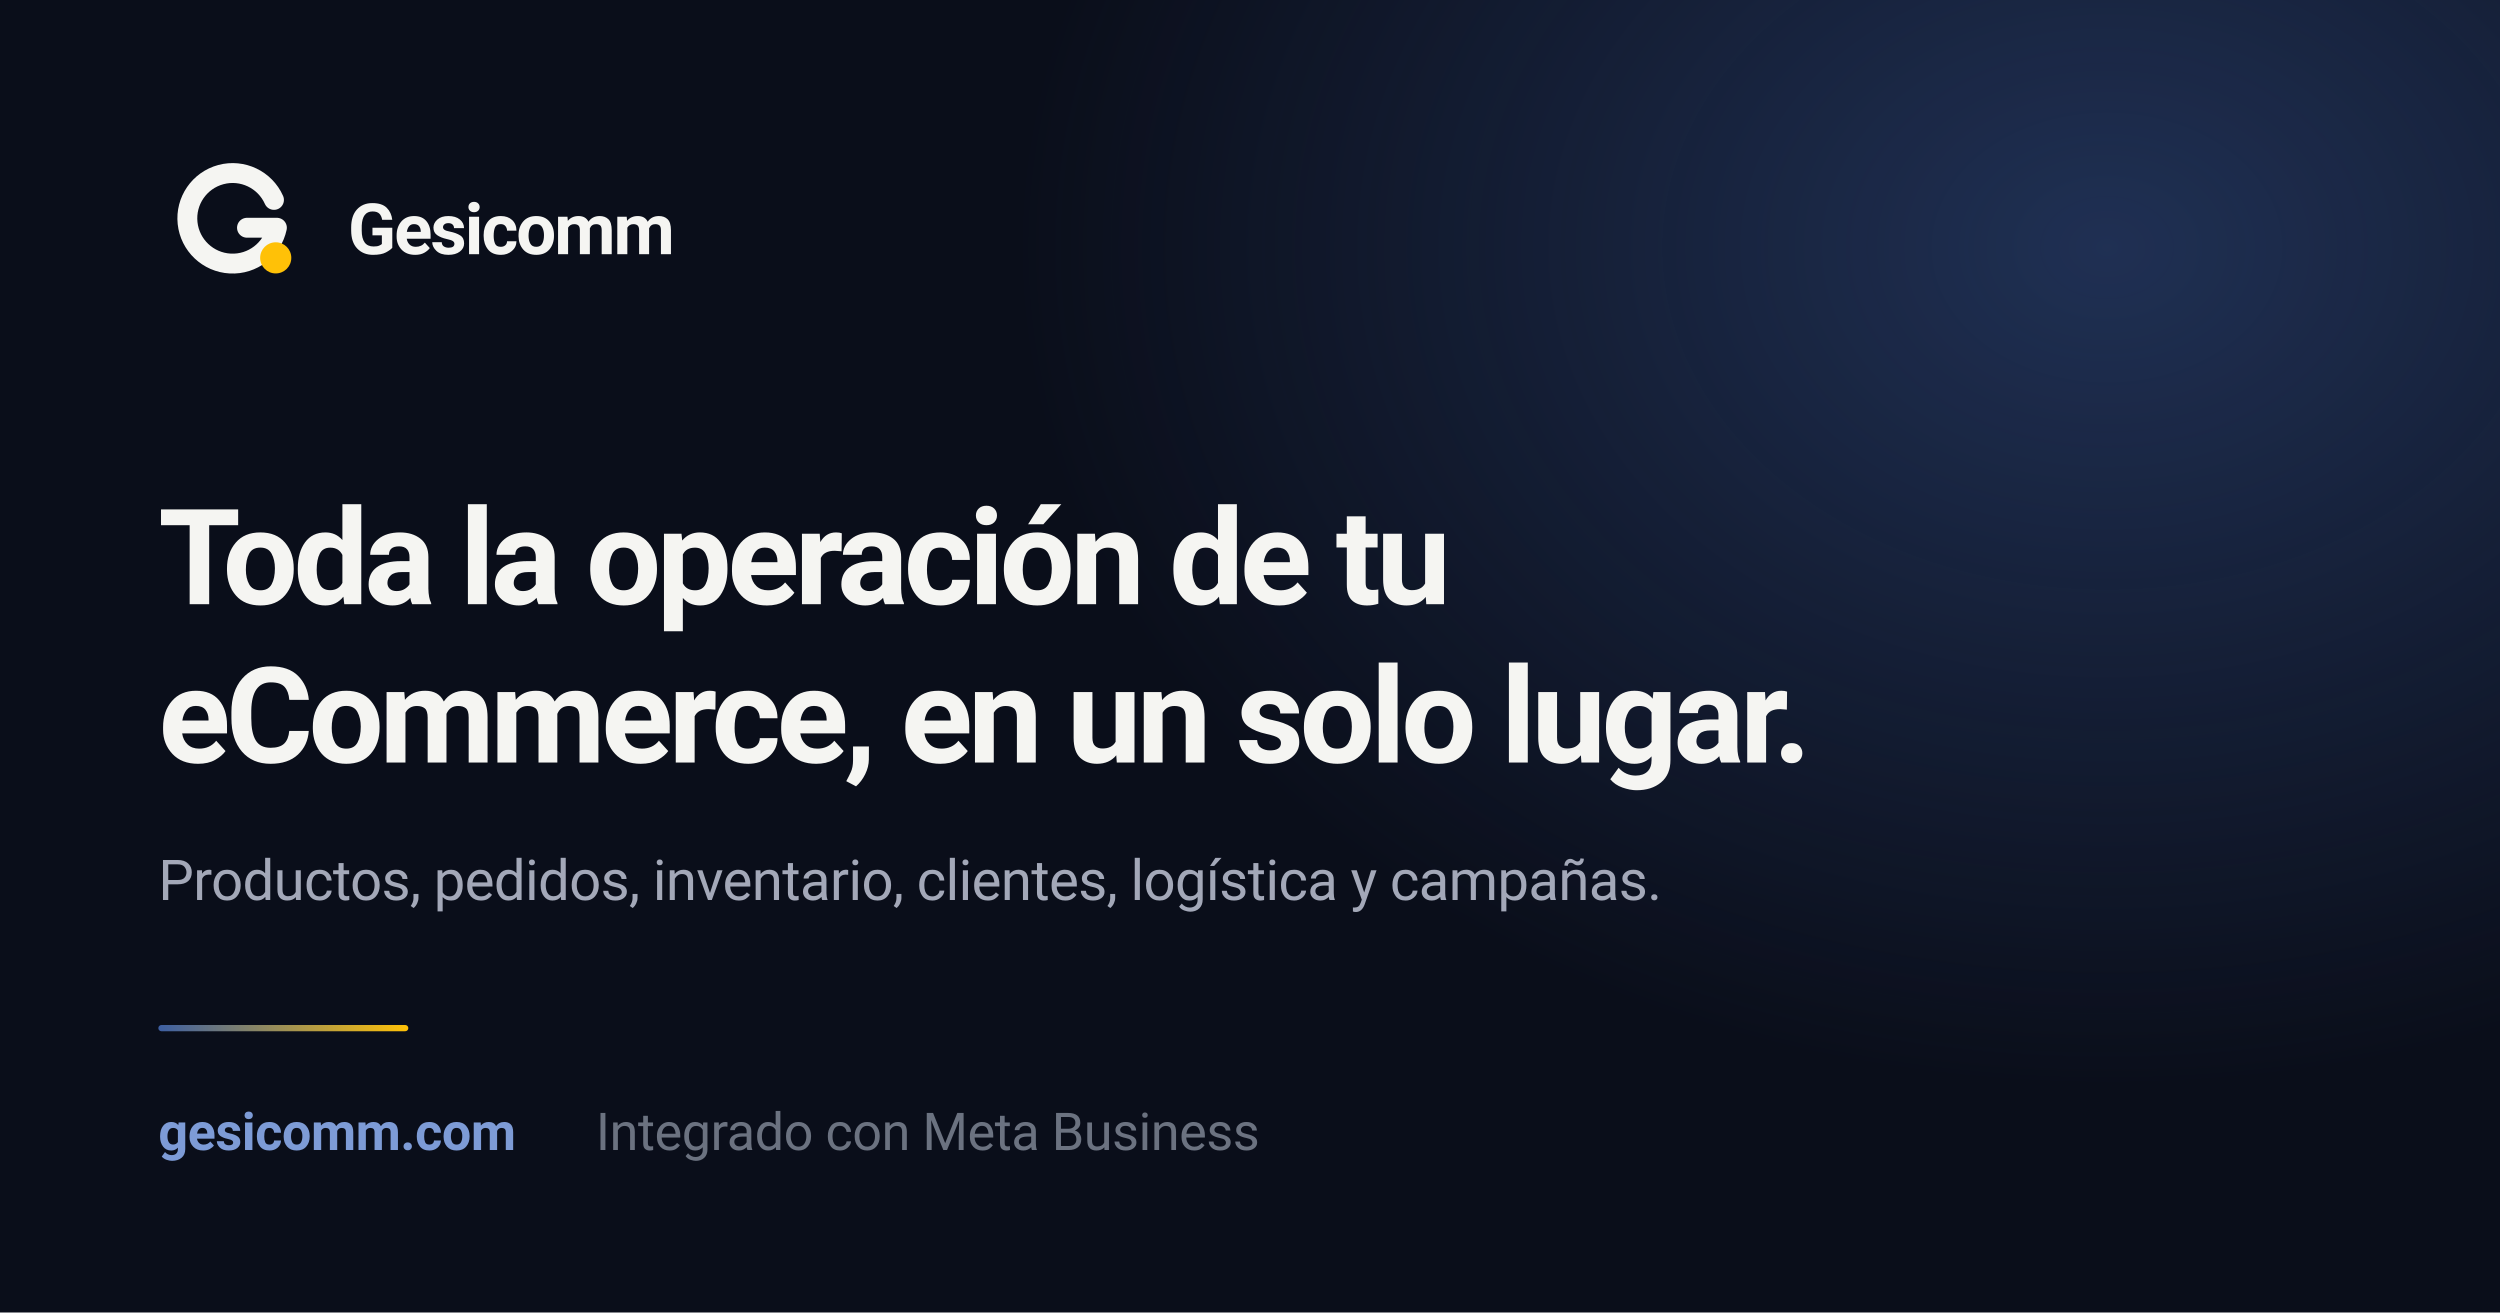
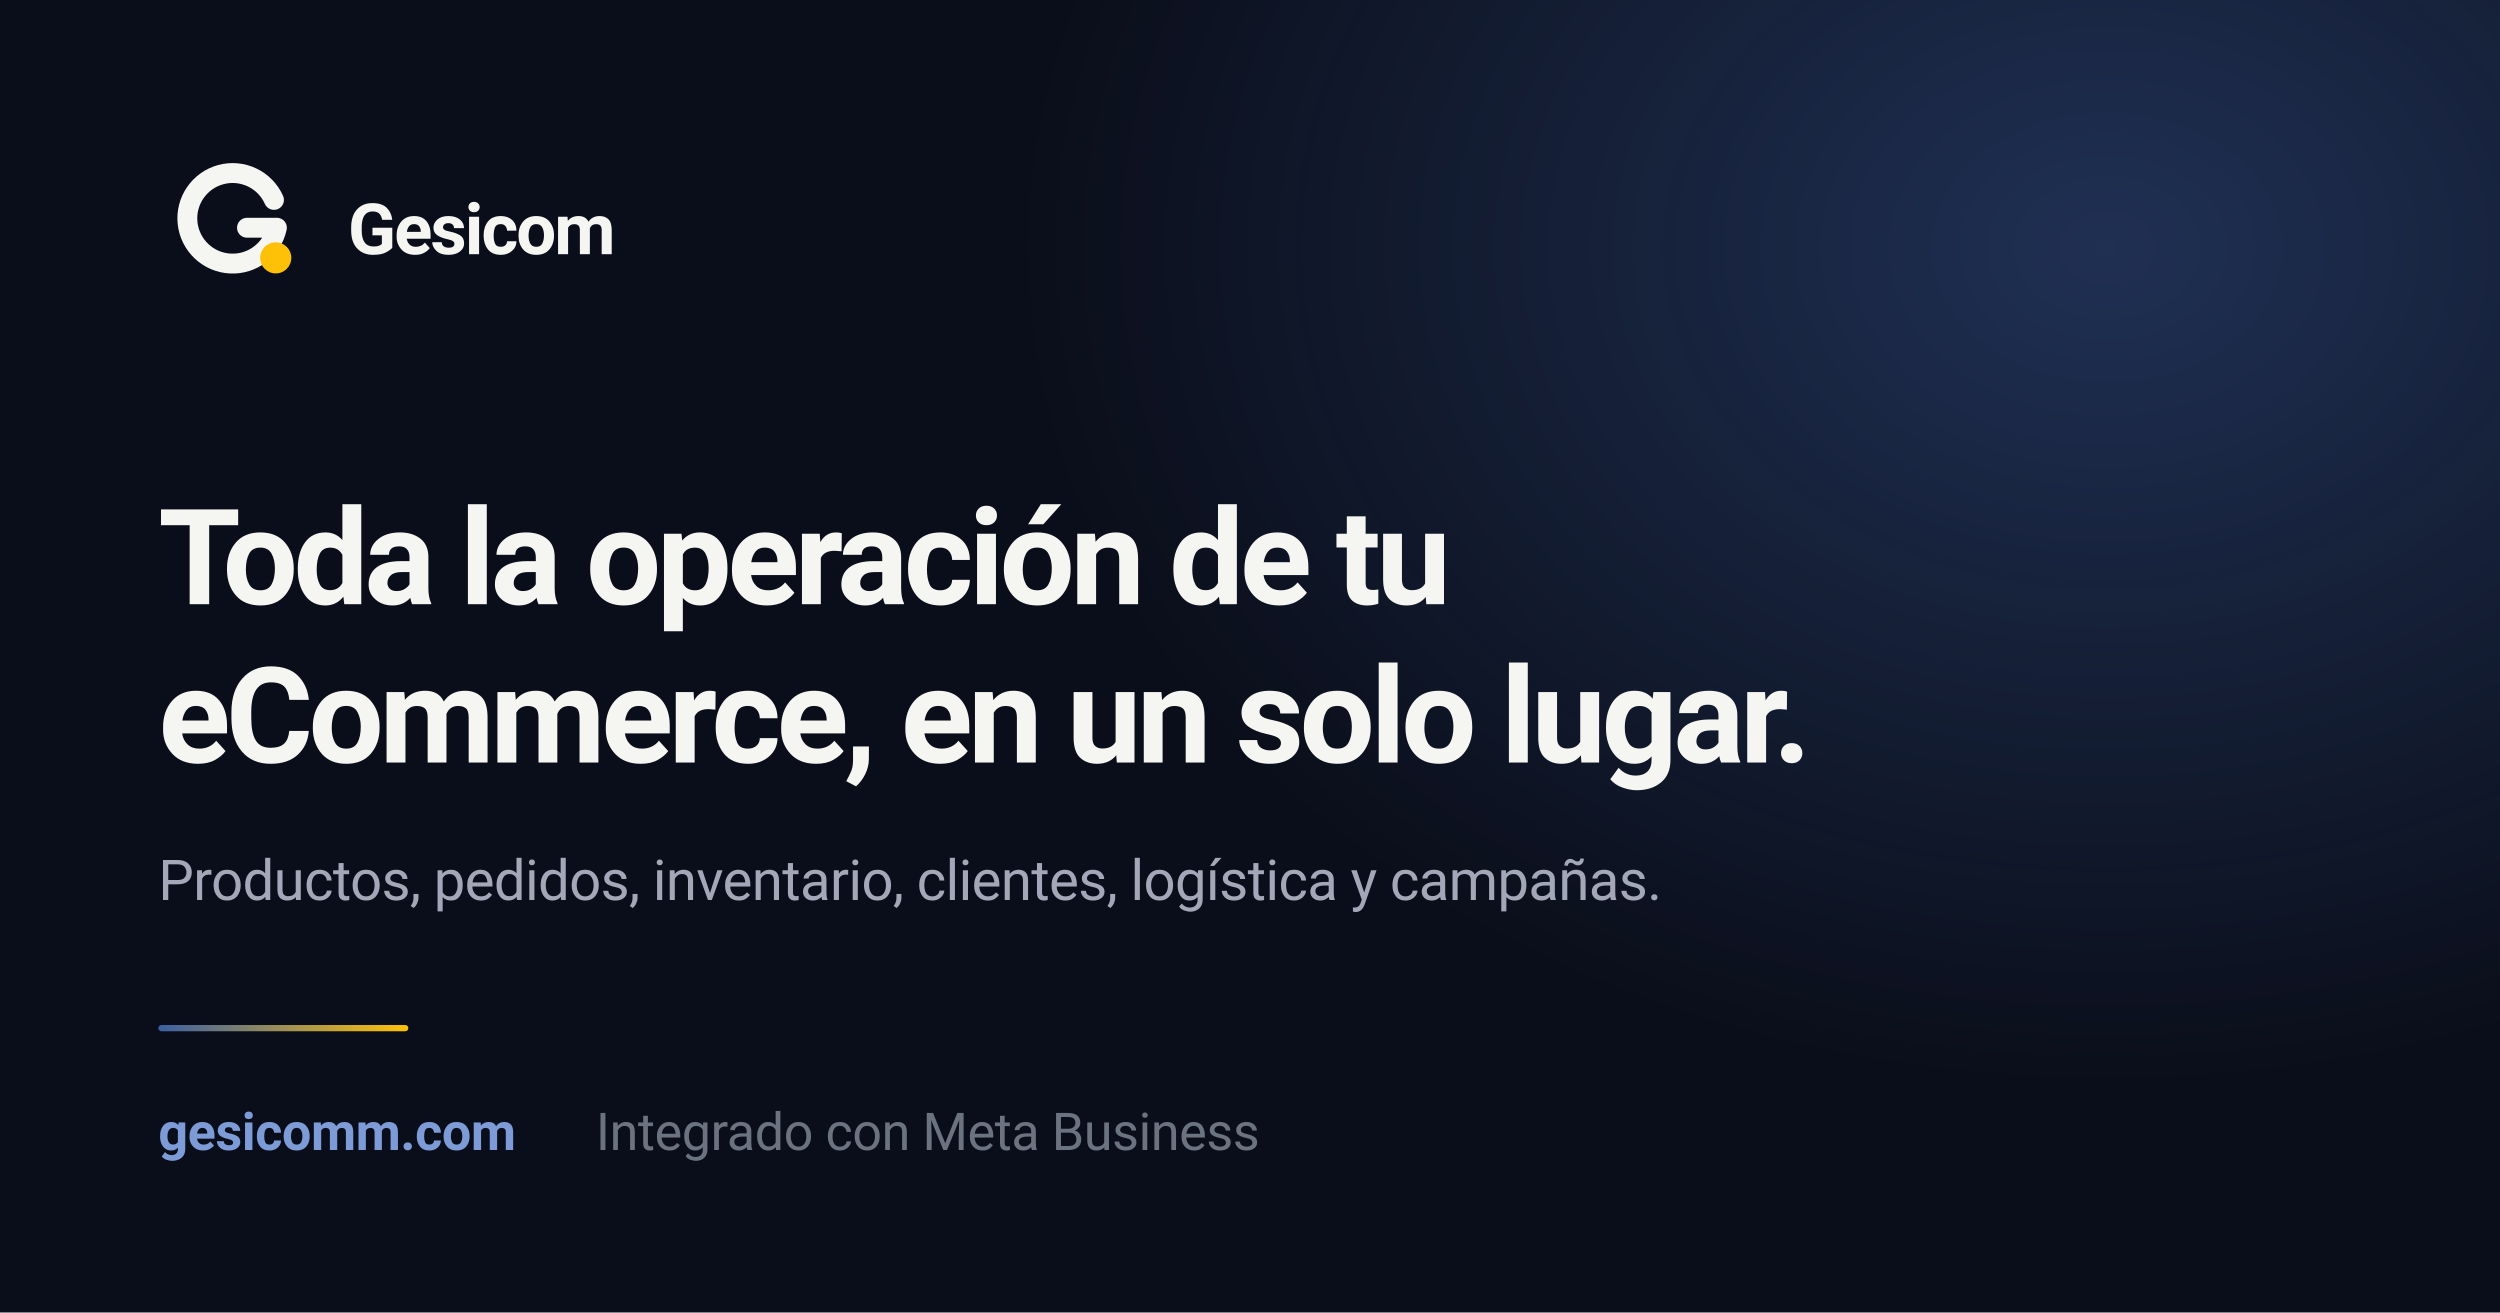
<svg xmlns="http://www.w3.org/2000/svg" viewBox="0 0 1200 630" width="1200" height="630">
  <defs>
    <radialGradient id="og-glow" cx="0.5" cy="0.5" r="0.5">
      <stop offset="0" stop-color="#3d5fa3" stop-opacity="0.42" />
      <stop offset="1" stop-color="#3d5fa3" stop-opacity="0" />
    </radialGradient>
    <linearGradient id="og-rule" x1="0" y1="0" x2="1" y2="0">
      <stop offset="0" stop-color="#3d5fa3" />
      <stop offset="1" stop-color="#FFC107" />
    </linearGradient>
  </defs>
  <rect width="1200" height="630" fill="#0A0E1A" />
  <ellipse cx="1010" cy="120" rx="520" ry="400" fill="url(#og-glow)" />
  <g transform="translate(76 68) scale(1.15)">
    <path d="M48.27 24.31 A18.9 18.9 0 1 0 49.49 35.93 L37 35.93" fill="none" stroke="#F5F5F2" stroke-width="8.3" stroke-linecap="round" stroke-linejoin="round" />
    <circle cx="49" cy="48.5" r="6.5" fill="#FFC107" />
  </g>
-   <text x="167" y="122" font-family="-apple-system, BlinkMacSystemFont, 'Segoe UI', Roboto, Helvetica, Arial, sans-serif" font-size="34" font-weight="700" letter-spacing="-1" fill="#F5F5F2">Gesicomm</text>
+   <text x="167" y="122" font-family="-apple-system, BlinkMacSystemFont, 'Segoe UI', Roboto, Helvetica, Arial, sans-serif" font-size="34" font-weight="700" letter-spacing="-1" fill="#F5F5F2">Gesicom</text>
  <text x="76" y="290" font-family="-apple-system, BlinkMacSystemFont, 'Segoe UI', Roboto, Helvetica, Arial, sans-serif" font-size="64" font-weight="700" letter-spacing="-2.2" fill="#F5F5F2">Toda la operación de tu</text>
  <text x="76" y="366" font-family="-apple-system, BlinkMacSystemFont, 'Segoe UI', Roboto, Helvetica, Arial, sans-serif" font-size="64" font-weight="700" letter-spacing="-2.2" fill="#F5F5F2">eCommerce, en un solo lugar.</text>
  <text x="76" y="432" font-family="-apple-system, BlinkMacSystemFont, 'Segoe UI', Roboto, Helvetica, Arial, sans-serif" font-size="27" font-weight="400" letter-spacing="-0.3" fill="#a3a8b8">Productos, pedidos, inventario, clientes, logística y campañas.</text>
  <rect x="76" y="492" width="120" height="3" rx="1.5" fill="url(#og-rule)" />
  <text x="76" y="552" font-family="-apple-system, BlinkMacSystemFont, 'Segoe UI', Roboto, Helvetica, Arial, sans-serif" font-size="25" font-weight="600" letter-spacing="-0.2" fill="#7d9bd6">gesicomm.com</text>
  <text x="286" y="552" font-family="-apple-system, BlinkMacSystemFont, 'Segoe UI', Roboto, Helvetica, Arial, sans-serif" font-size="25" font-weight="400" letter-spacing="-0.2" fill="#6B7280">Integrado con Meta Business</text>
</svg>
